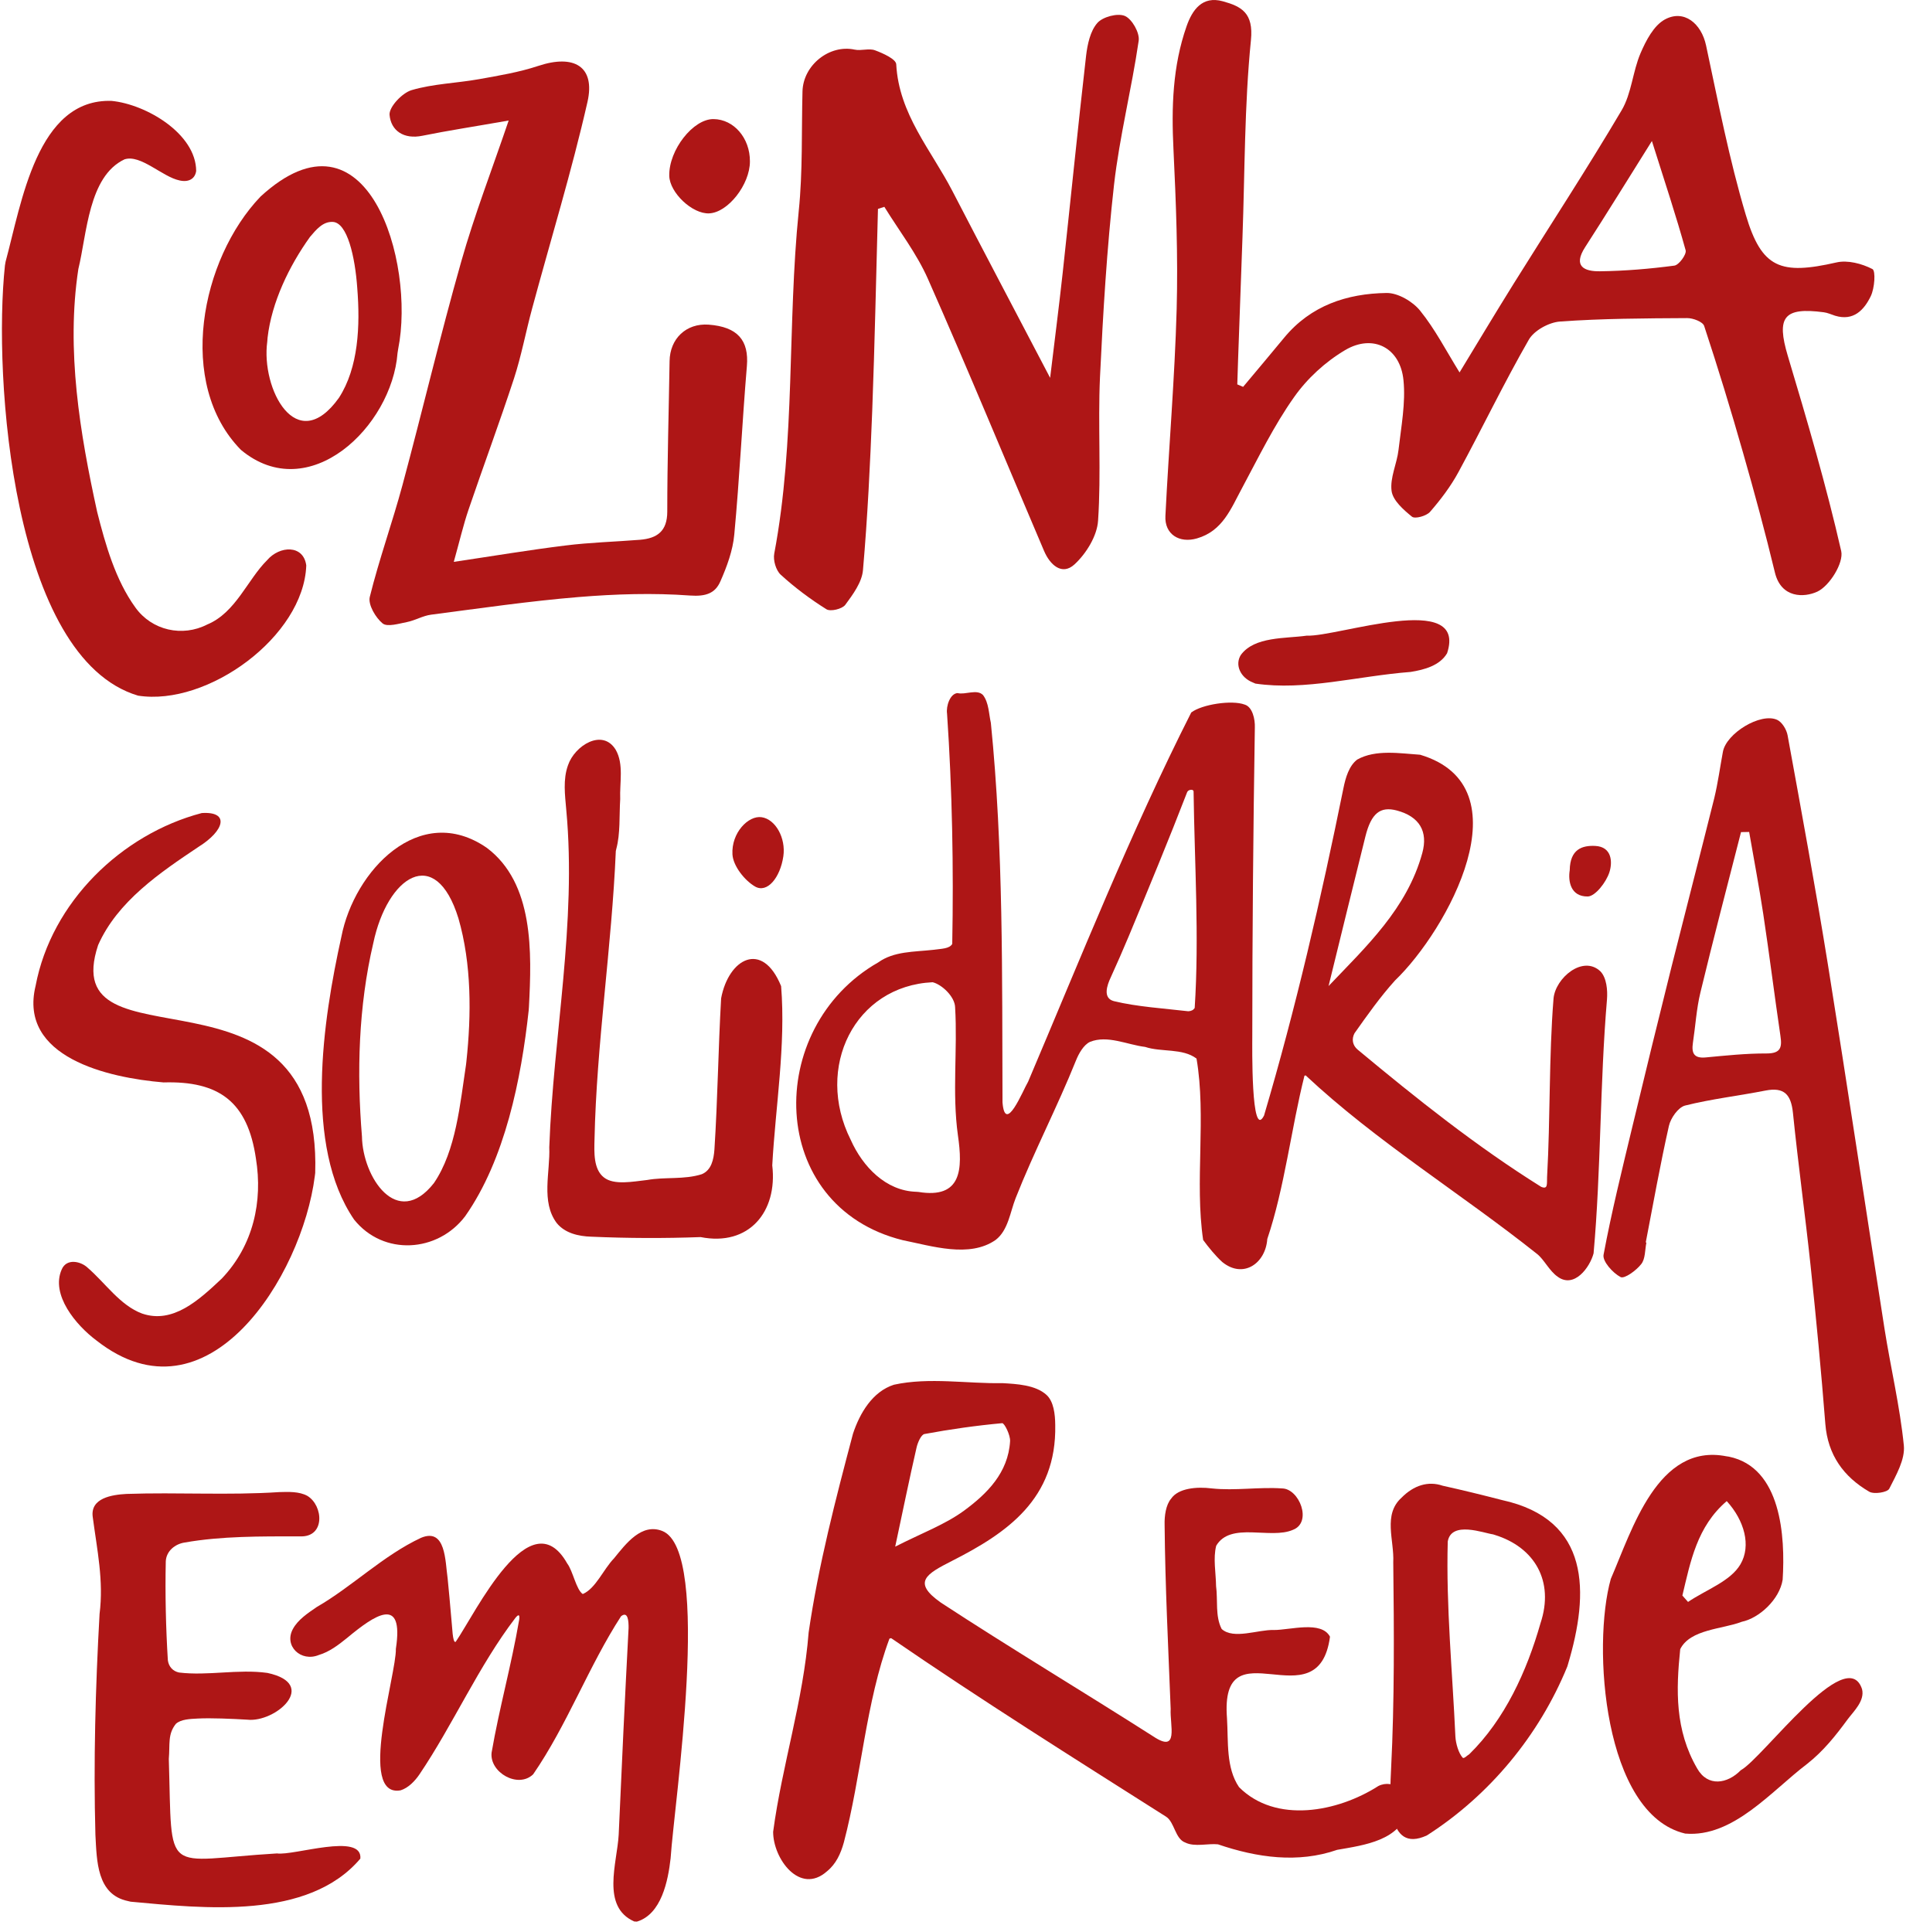
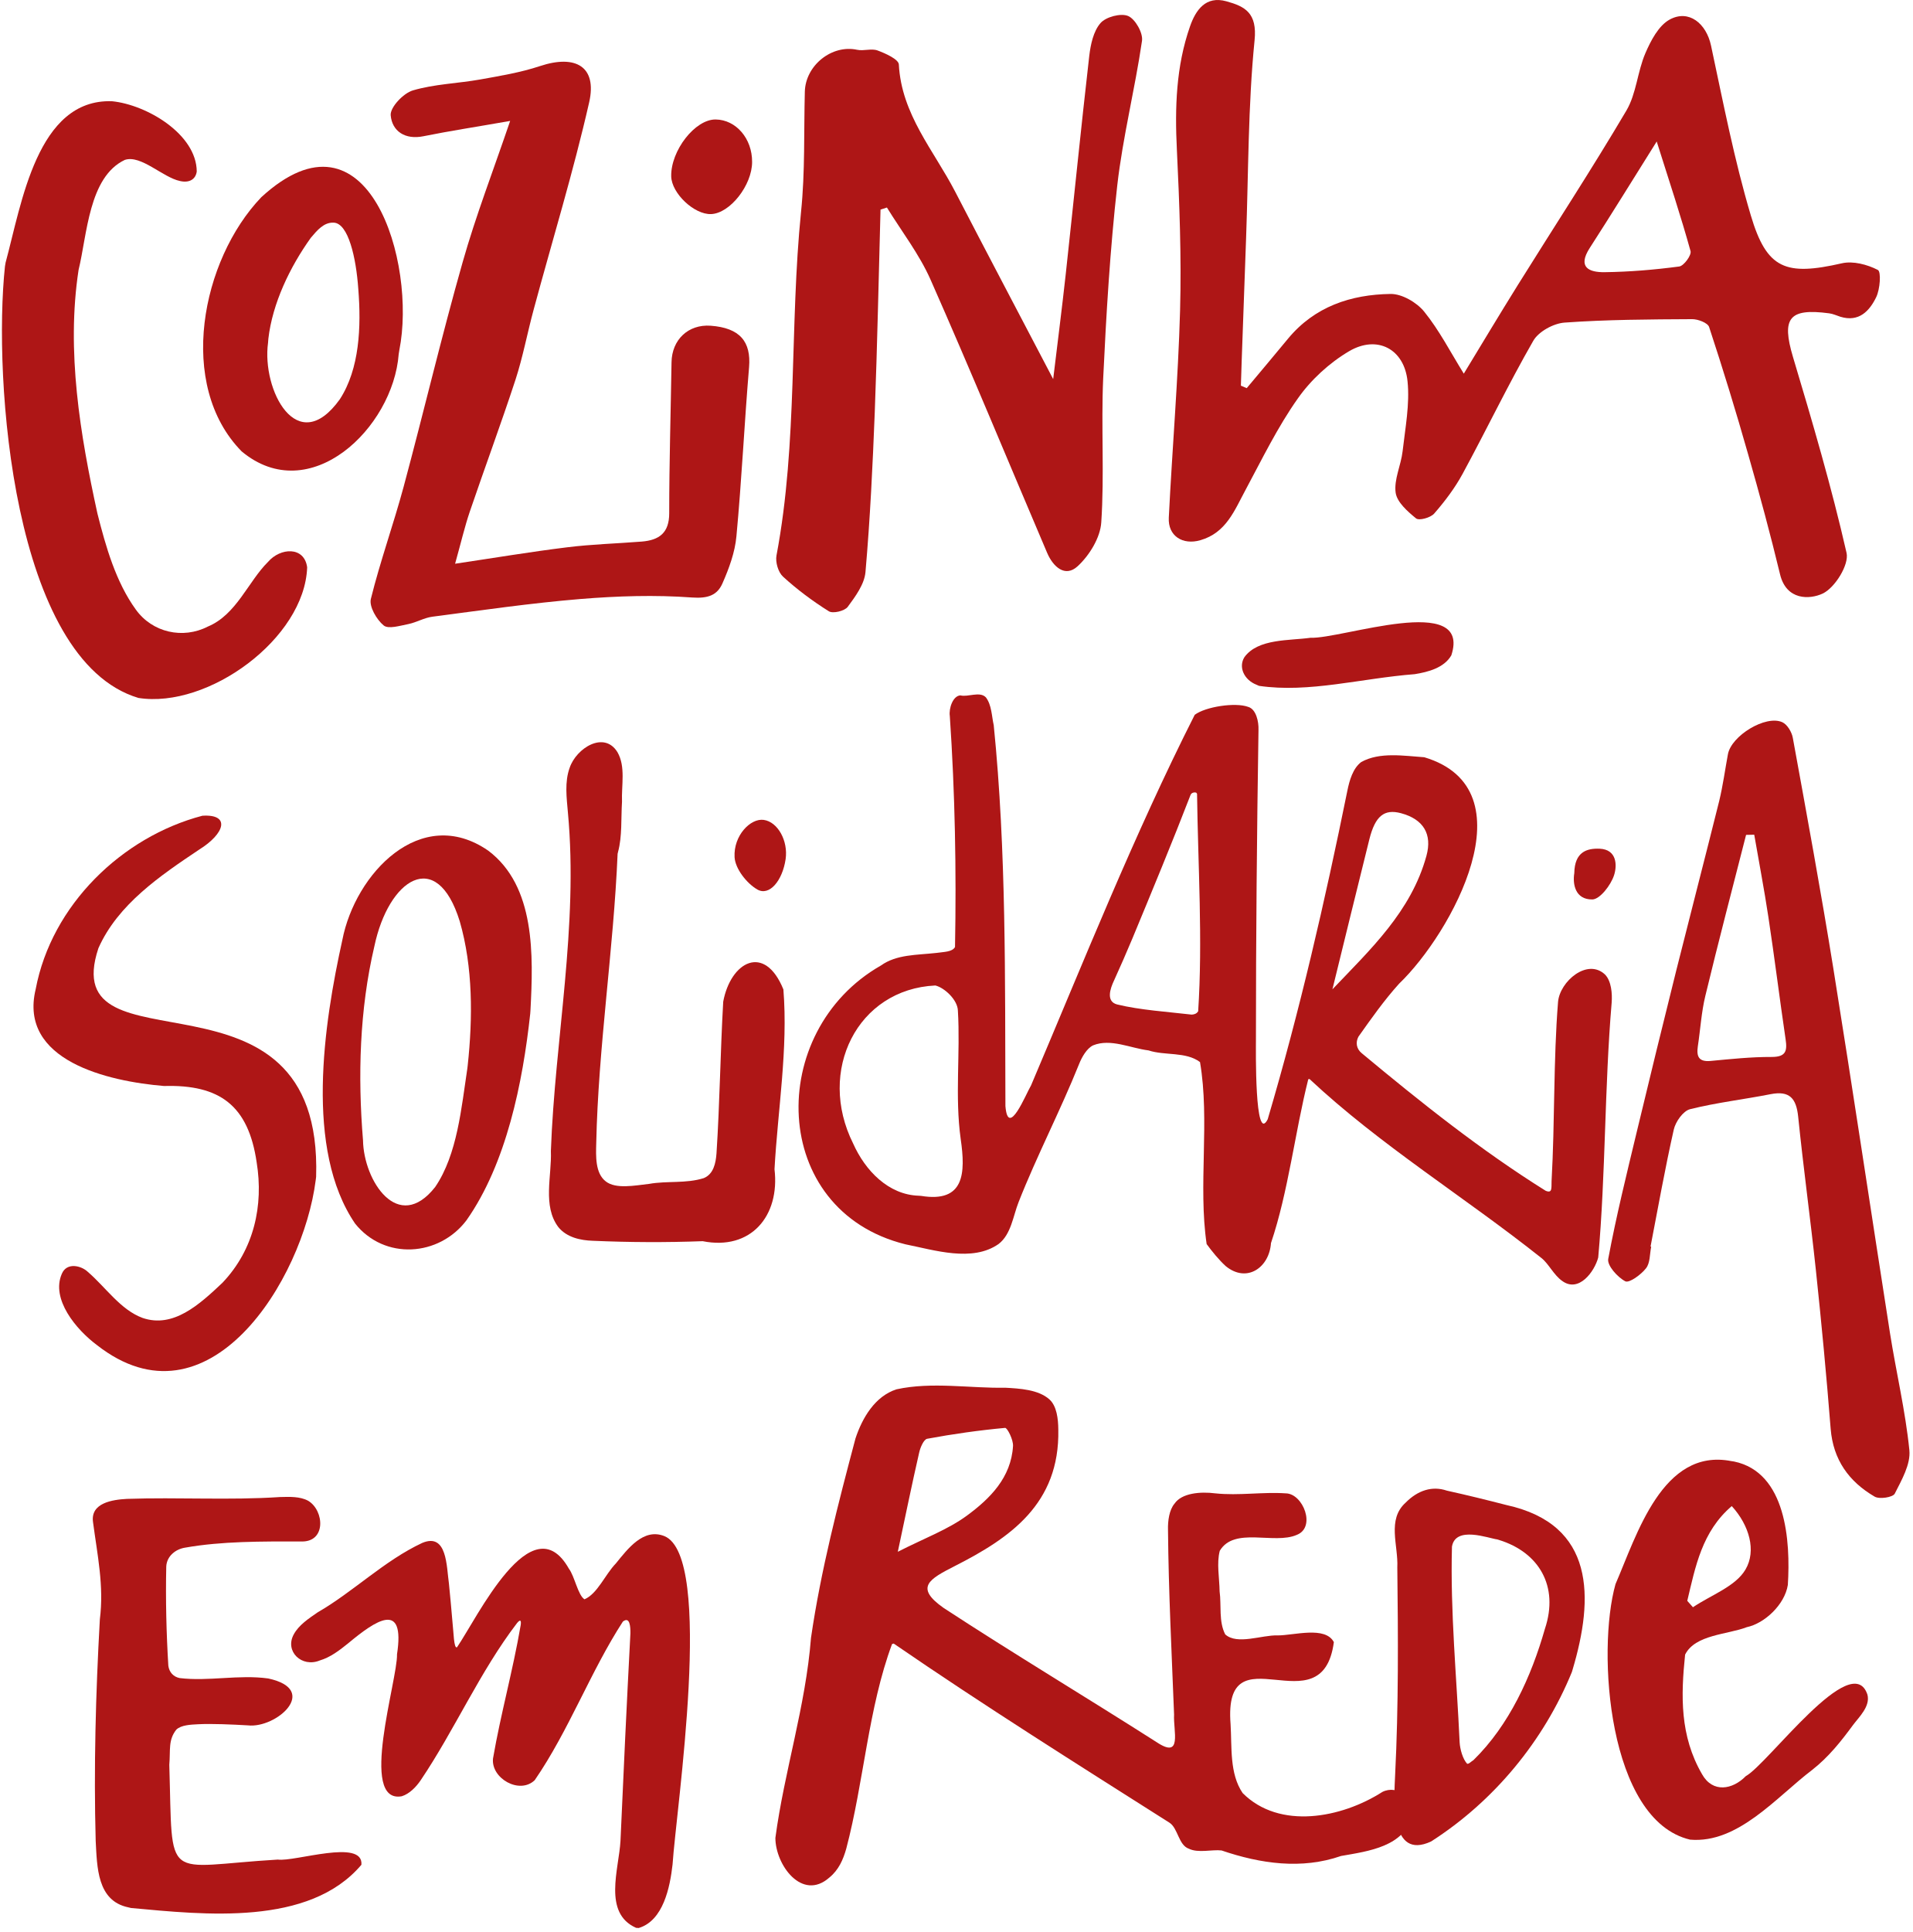
- <svg xmlns="http://www.w3.org/2000/svg" viewBox="0 0 239.7 242.21">
+ <svg xmlns="http://www.w3.org/2000/svg" viewBox="0.00 0.00 239.00 241.41">
  <defs>
    <clipPath id="clip-0">
      <path clip-rule="nonzero" d="M 0.24 12 L 39 12 L 39 88 L 0.24 88 Z M 0.24 12 " />
    </clipPath>
  </defs>
  <path fill="#AE1616" d="M 166.53 123.62 C 171.25 118.66 176.37 113.91 178.28 106.94 C 179.02 104.24 177.93 102.37 175.09 101.61 C 173.01 101.06 171.88 101.95 171.15 104.86 C 169.59 111.11 168.07 117.36 166.53 123.62 M 149.5 99.04 C 149.33 98.98 148.91 99.01 148.79 99.35 C 146.57 105.11 143.96 111.41 141.52 117.29 C 140.78 119.05 140.02 120.8 139.23 122.53 C 138.75 123.54 138.21 125.14 139.62 125.51 C 142.48 126.21 145.95 126.43 148.95 126.78 C 149.32 126.76 149.58 126.63 149.75 126.37 C 150.33 117.48 149.73 108.18 149.61 99.18 Z M 115.12 149.43 C 120.55 150.32 120.69 146.59 120.07 142.32 C 119.33 137 120.04 131.61 119.72 126.29 C 119.69 124.94 118.04 123.41 116.9 123.14 C 107.16 123.6 102.08 133.8 106.63 142.89 C 108.14 146.28 111.05 149.3 114.84 149.41 Z M 163.51 134.86 C 161.84 141.49 161.02 148.91 158.85 155.33 C 158.64 158.39 155.83 160.36 153.2 158.21 C 152.36 157.45 151.45 156.33 150.81 155.45 C 149.73 148.15 151.23 140 149.98 132.71 C 148.22 131.38 145.58 131.93 143.54 131.25 C 141.3 130.98 138.81 129.73 136.62 130.62 C 135.82 131 135.21 132.1 134.87 132.95 C 132.52 138.8 129.59 144.41 127.31 150.2 C 126.62 151.94 126.38 154.23 124.81 155.44 C 121.52 157.75 116.78 156.2 113.16 155.48 C 96.11 151.25 95.71 128.85 110.09 120.65 C 112.06 119.24 114.56 119.35 117.05 119.07 C 118 118.93 119 118.96 119.36 118.34 C 119.54 108.77 119.36 99.04 118.71 89.47 C 118.57 88.52 119.09 86.95 120.03 86.89 C 120.98 87.14 122.46 86.34 123.22 87.14 C 123.95 88.1 123.94 89.47 124.2 90.62 C 125.79 106.4 125.6 122.4 125.66 138.2 C 125.99 142.3 128.22 136.7 128.87 135.61 C 135.4 120.24 141.74 104.29 149.32 89.32 C 150.67 88.3 154.41 87.73 156.01 88.33 C 157 88.62 157.33 90.18 157.29 91.21 C 157.09 104.01 156.97 117.05 156.97 129.99 C 156.97 130.98 156.8 143.06 158.44 139.86 C 162.42 126.4 165.58 112.68 168.4 98.79 C 168.66 97.51 169.09 96 170.13 95.22 C 172.44 93.93 175.48 94.45 178.01 94.62 C 191.38 98.61 181.41 116.64 174.86 122.92 C 173 124.98 171.37 127.29 169.78 129.54 C 169.4 130.26 169.53 131.05 170.18 131.59 C 177.62 137.78 185.07 143.72 193.18 148.79 C 194.03 149.14 193.89 148.48 193.92 147.57 C 194.34 140.14 194.14 132.52 194.73 125.18 C 194.96 122.63 198.4 119.68 200.61 121.78 C 201.39 122.59 201.52 124.15 201.43 125.29 C 200.53 135.91 200.69 146.68 199.75 157.13 C 199.28 158.9 197.32 161.57 195.25 160.06 C 194.19 159.32 193.56 157.91 192.66 157.2 C 183.12 149.61 172.5 143.1 163.66 134.82 Z M 163.51 134.86 " />
  <path fill="#AE1616" d="M 207.06 17.68 C 203.96 22.62 201.38 26.82 198.7 30.97 C 197.12 33.41 198.61 34.04 200.55 34.01 C 203.66 33.97 206.78 33.71 209.87 33.3 C 210.45 33.23 211.43 31.88 211.29 31.38 C 210.1 27.08 208.69 22.84 207.06 17.68 M 155.82 48.5 C 157.54 46.45 159.27 44.39 160.98 42.32 C 164.31 38.3 168.84 36.8 173.8 36.73 C 175.22 36.71 177.07 37.79 178 38.94 C 179.88 41.26 181.27 43.98 182.95 46.69 C 185.07 43.2 187.37 39.36 189.73 35.57 C 194.25 28.32 198.93 21.17 203.27 13.82 C 204.52 11.7 204.65 8.96 205.64 6.66 C 206.32 5.08 207.29 3.21 208.67 2.45 C 211.07 1.13 213.26 2.93 213.85 5.7 C 215.37 12.8 216.75 19.96 218.82 26.91 C 220.82 33.65 223.19 34.5 230.2 32.9 C 231.6 32.58 233.38 33.05 234.7 33.73 C 235.13 33.95 234.98 36.14 234.49 37.14 C 233.66 38.85 232.34 40.29 230.02 39.58 C 229.55 39.43 229.09 39.21 228.61 39.15 C 223.57 38.48 222.65 39.76 224.09 44.6 C 226.52 52.71 228.91 60.85 230.79 69.09 C 231.12 70.57 229.33 73.45 227.8 74.17 C 226.17 74.93 223.27 75.03 222.48 71.78 C 221.27 66.76 219.92 61.77 218.5 56.81 C 216.98 51.46 215.35 46.14 213.61 40.86 C 213.44 40.34 212.21 39.87 211.48 39.88 C 206.16 39.91 200.84 39.93 195.54 40.31 C 194.16 40.41 192.29 41.43 191.63 42.59 C 188.51 48.02 185.8 53.68 182.81 59.19 C 181.84 60.98 180.59 62.63 179.25 64.17 C 178.8 64.69 177.37 65.08 176.99 64.78 C 175.92 63.91 174.59 62.74 174.43 61.55 C 174.21 59.9 175.1 58.14 175.3 56.4 C 175.63 53.49 176.21 50.52 175.92 47.66 C 175.52 43.6 172.12 41.82 168.61 43.89 C 166.14 45.35 163.84 47.46 162.2 49.8 C 159.68 53.36 157.75 57.34 155.68 61.2 C 154.29 63.77 153.26 66.57 150.03 67.5 C 147.82 68.14 145.96 66.98 146.08 64.68 C 146.51 56.04 147.25 47.41 147.49 38.77 C 147.67 32.09 147.41 25.39 147.09 18.72 C 146.83 13.47 146.98 8.3 148.73 3.3 C 149.45 1.24 150.7 -0.55 153.27 0.16 C 155.6 0.8 157.15 1.61 156.8 5.04 C 155.98 13.23 156.04 21.52 155.74 29.77 C 155.55 34.87 155.37 39.97 155.19 45.08 C 155.16 46.11 155.12 47.15 155.09 48.19 C 155.33 48.29 155.57 48.4 155.82 48.5 " />
  <path fill="#AE1616" d="M 110.05 26.19 C 109.82 34.63 109.65 43.07 109.33 51.52 C 109.07 58.18 108.75 64.84 108.17 71.48 C 108.04 73 106.91 74.53 105.95 75.83 C 105.56 76.35 104.1 76.7 103.59 76.38 C 101.56 75.11 99.62 73.66 97.86 72.05 C 97.26 71.5 96.89 70.23 97.05 69.4 C 99.73 55.2 98.67 40.73 100.12 26.44 C 100.63 21.48 100.46 16.45 100.59 11.45 C 100.68 8.15 103.98 5.54 107.12 6.22 C 107.95 6.4 108.93 6.02 109.69 6.31 C 110.69 6.68 112.31 7.41 112.34 8.06 C 112.67 14.3 116.72 18.81 119.38 23.95 C 123.21 31.35 127.1 38.71 130.96 46.09 C 131.14 46.43 131.32 46.77 131.63 47.37 C 132.18 42.8 132.73 38.53 133.2 34.25 C 134.19 25.16 135.1 16.05 136.14 6.97 C 136.31 5.55 136.66 3.9 137.54 2.89 C 138.21 2.11 140.09 1.61 141 2 C 141.89 2.38 142.88 4.12 142.73 5.11 C 141.85 11.15 140.33 17.11 139.64 23.16 C 138.74 31.17 138.26 39.24 137.88 47.29 C 137.61 53.28 138.04 59.3 137.64 65.27 C 137.52 67.19 136.15 69.41 134.68 70.76 C 133.11 72.2 131.61 70.81 130.87 69.07 C 126.02 57.7 121.31 46.27 116.31 34.96 C 114.9 31.77 112.7 28.93 110.85 25.93 C 110.59 26.01 110.32 26.1 110.05 26.19 " />
  <path fill="#AE1616" d="M 219.25 104.3 C 218.91 104.3 218.57 104.31 218.23 104.32 C 216.52 111.02 214.76 117.71 213.14 124.43 C 212.64 126.49 212.52 128.64 212.2 130.74 C 212.02 131.99 212.29 132.7 213.78 132.57 C 216.32 132.33 218.88 132.06 221.43 132.07 C 223.21 132.07 223.39 131.32 223.17 129.86 C 222.42 124.78 221.79 119.68 221.02 114.6 C 220.5 111.15 219.84 107.73 219.25 104.3 M 206.37 155.78 C 206.18 156.7 206.25 157.82 205.72 158.48 C 205.1 159.28 203.61 160.36 203.13 160.1 C 202.16 159.59 200.85 158.13 201 157.31 C 202 151.96 203.31 146.67 204.58 141.38 C 206.2 134.64 207.84 127.92 209.52 121.2 C 211.29 114.15 213.12 107.11 214.88 100.05 C 215.34 98.14 215.6 96.19 215.96 94.25 C 216.38 91.94 220.67 89.31 222.75 90.24 C 223.38 90.52 223.94 91.47 224.07 92.19 C 225.82 101.78 227.58 111.36 229.13 120.97 C 231.57 136.17 233.84 151.39 236.22 166.6 C 236.99 171.48 238.15 176.32 238.64 181.22 C 238.81 182.97 237.67 184.94 236.81 186.64 C 236.57 187.1 234.9 187.36 234.3 187.01 C 231.09 185.14 229.11 182.41 228.8 178.52 C 228.28 171.9 227.65 165.28 226.95 158.67 C 226.27 152.28 225.39 145.91 224.74 139.52 C 224.5 137.24 223.67 136.26 221.3 136.72 C 217.95 137.38 214.53 137.77 211.22 138.6 C 210.36 138.82 209.41 140.17 209.19 141.16 C 208.1 146 207.23 150.89 206.29 155.76 C 206.31 155.77 206.34 155.77 206.37 155.78 " />
  <path fill="#AE1616" d="M 63.76 15.11 C 59.5 15.86 56.2 16.36 52.94 17.02 C 50.61 17.5 49 16.38 48.83 14.4 C 48.75 13.41 50.41 11.65 51.59 11.3 C 54.3 10.5 57.21 10.43 60.02 9.93 C 62.53 9.48 65.07 9.06 67.48 8.26 C 71.97 6.77 74.64 8.34 73.64 12.77 C 71.66 21.48 69.03 30.04 66.7 38.68 C 65.91 41.59 65.36 44.58 64.43 47.44 C 62.62 52.96 60.6 58.4 58.73 63.89 C 58.07 65.83 57.61 67.84 56.88 70.44 C 61.79 69.71 66.31 68.95 70.86 68.39 C 73.96 68 77.11 67.92 80.23 67.67 C 82.37 67.49 83.64 66.6 83.64 64.14 C 83.64 57.85 83.83 51.56 83.93 45.27 C 83.97 42.45 86.02 40.5 88.82 40.7 C 92.46 40.97 93.89 42.67 93.62 45.89 C 93.03 52.93 92.7 59.98 92.04 67.01 C 91.86 69.01 91.12 71.02 90.3 72.88 C 89.65 74.38 88.48 74.8 86.5 74.66 C 81.87 74.32 77.16 74.47 72.52 74.85 C 66.34 75.36 60.19 76.26 54.04 77.06 C 53.02 77.19 52.06 77.77 51.04 77.98 C 50 78.18 48.54 78.64 47.95 78.15 C 47.07 77.42 46.12 75.8 46.35 74.84 C 47.52 70.12 49.18 65.52 50.45 60.81 C 52.96 51.48 55.18 42.06 57.82 32.77 C 59.47 26.95 61.66 21.29 63.76 15.11 " />
  <path fill="#AE1616" d="M 39.46 147.45 C 37.87 160 26.01 178.98 12.1 168.06 C 9.51 166.13 6.34 162.32 7.73 159.16 C 8.35 157.69 10.16 158.15 10.96 158.91 C 13.21 160.84 15.05 163.66 17.82 164.68 C 21.65 165.99 24.89 163.04 27.8 160.29 C 31.77 156.12 32.95 150.6 32.08 145.25 C 31.04 138.12 27.46 135.5 20.5 135.7 C 13.53 135.12 2.29 132.55 4.46 123.6 C 6.44 113.09 15.24 104.57 25.29 101.93 C 28.84 101.7 28.12 104.16 24.88 106.17 C 20.04 109.41 14.73 113 12.3 118.48 C 6.87 134.8 40.4 118.68 39.51 147.05 Z M 39.46 147.45 " />
  <path fill="#AE1616" d="M 77.19 106.69 C 76.69 118.61 74.77 130.91 74.52 142.85 C 74.48 144.42 74.37 146.59 75.71 147.62 C 76.97 148.61 79.34 148.13 81.13 147.93 C 83.36 147.53 85.75 147.91 87.96 147.21 C 89.18 146.71 89.46 145.34 89.55 144.12 C 89.96 137.81 90.03 131.45 90.39 125.16 C 91.32 120.18 95.55 117.83 97.91 123.63 C 98.51 131.03 97.21 138.69 96.8 146.1 C 97.49 151.92 93.87 156.29 87.82 155.09 C 83.25 155.26 78.66 155.24 74.1 155.04 C 72.52 154.99 70.83 154.61 69.79 153.34 C 67.78 150.68 68.98 146.93 68.85 143.82 C 69.36 129.8 72.3 115.71 70.98 101.54 C 70.82 99.67 70.55 97.72 71.2 95.93 C 72.03 93.48 75.52 91.27 77.18 94 C 78.21 95.81 77.66 98.09 77.74 100.19 C 77.61 102.27 77.77 104.51 77.25 106.43 Z M 77.19 106.69 " />
  <path fill="#AE1616" d="M 58.46 133.08 C 59.09 127.21 59.12 120.86 57.46 115.12 C 54.58 105.8 48.55 109.86 46.79 118.24 C 44.93 126.16 44.71 134.47 45.37 142.48 C 45.45 147.55 49.77 154.2 54.39 148.32 C 57.17 144.25 57.67 138.36 58.41 133.51 Z M 66.27 126.66 C 65.34 135.25 63.3 145.37 58.31 152.47 C 54.87 157.03 48.06 157.49 44.38 152.89 C 38.07 143.64 40.46 127.97 42.79 117.44 C 44.39 109.18 52.58 100.46 61.02 106.29 C 66.93 110.73 66.66 119.39 66.3 126.23 Z M 66.27 126.66 " />
  <g clip-path="url(#clip-0)">
    <path fill="#AE1616" d="M 0.7 32.81 C 2.7 25.45 4.63 12.32 14 12.65 C 18.33 13.08 24.56 16.76 24.59 21.43 C 24.45 22.43 23.64 22.88 22.5 22.62 C 20.34 22.17 17.62 19.31 15.6 19.98 C 11.08 22.12 10.9 29.33 9.82 33.73 C 8.27 43.89 10.02 54.33 12.18 64.18 C 13.22 68.3 14.48 72.72 16.97 76.16 C 19.04 79.05 22.87 79.89 25.98 78.29 C 29.55 76.81 31.03 72.65 33.49 70.22 C 35.04 68.41 38.04 68.25 38.39 70.89 C 38.07 79.79 26.02 88.58 17.3 87.21 C 1.53 82.49 -0.87 47.23 0.62 33.28 Z M 0.7 32.81 " />
  </g>
  <path fill="#AE1616" d="M 33.5 42.84 C 32.7 48.7 37.14 57.34 42.48 49.88 C 44.94 46.08 45.16 40.83 44.78 36.1 C 44.51 32.23 43.54 27.87 41.69 27.82 C 40.47 27.77 39.64 28.78 38.85 29.71 C 36.24 33.35 34.05 37.9 33.54 42.33 Z M 49.83 44.26 C 49.12 53.5 38.71 63.5 30.2 56.4 C 22.07 48.13 25.15 32.49 32.66 24.64 C 46.05 12.35 52.09 32.87 49.91 43.75 Z M 49.83 44.26 " />
  <path fill="#AE1616" d="M 157.04 85.56 C 155.48 84.95 154.75 83.34 155.54 82.1 C 157.26 79.77 161.14 80.07 163.8 79.69 C 167.65 79.87 183.98 73.98 181.39 81.89 C 180.49 83.44 178.52 83.97 176.81 84.24 C 170.17 84.75 163.59 86.62 157.36 85.7 Z M 157.04 85.56 " />
  <path fill="#AE1616" d="M 98.19 107.35 C 97.79 110.06 96.16 112 94.66 111.15 C 93.33 110.39 91.89 108.55 91.81 107.11 C 91.66 104.4 93.81 102.21 95.46 102.45 C 97.21 102.7 98.52 105.06 98.19 107.35 " />
  <path fill="#AE1616" d="M 196.76 109.1 C 196.8 106.44 198.34 105.98 199.94 106.05 C 202.09 106.15 202.13 108.13 201.73 109.36 C 201.33 110.6 199.96 112.38 199.01 112.39 C 196.86 112.41 196.54 110.46 196.76 109.1 " />
  <path fill="#AE1616" d="M 112.21 193.9 C 115.54 192.2 118.45 191.14 120.85 189.38 C 123.73 187.26 126.37 184.64 126.61 180.69 C 126.66 179.92 125.9 178.4 125.62 178.42 C 122.36 178.72 119.11 179.18 115.88 179.78 C 115.45 179.86 115.02 180.87 114.88 181.51 C 113.98 185.43 113.18 189.36 112.21 193.9 M 111.49 205.43 C 108.52 213.42 107.97 222.64 105.77 230.99 C 105.38 232.38 104.81 233.67 103.65 234.61 C 100.25 237.61 96.91 233.02 96.91 229.65 C 98.02 221.33 100.69 213.22 101.36 204.66 C 102.59 196.21 104.75 187.92 106.92 179.74 C 107.77 177.17 109.36 174.46 112.05 173.6 C 116.45 172.63 121.33 173.49 125.63 173.4 C 127.42 173.5 129.79 173.62 131.17 174.87 C 132.08 175.7 132.26 177.3 132.27 178.64 C 132.46 187.93 126.21 192.19 119.34 195.68 C 116.13 197.32 114.27 198.34 117.94 200.92 C 126.61 206.59 135.72 212.05 144.56 217.69 C 147.82 219.86 146.62 216.29 146.74 214.24 C 146.44 206.54 146.05 198.87 145.98 191.15 C 145.95 190.06 146.13 188.66 146.8 187.88 C 147.7 186.56 150.02 186.36 151.9 186.6 C 154.82 186.91 157.83 186.4 160.7 186.6 C 162.86 186.62 164.52 190.85 162.07 191.79 C 159.24 193.03 154.26 190.73 152.45 193.78 C 152.04 195.34 152.41 197.19 152.43 198.84 C 152.67 200.61 152.3 202.6 153.13 204.22 C 154.62 205.58 157.72 204.28 159.67 204.35 C 161.71 204.36 165.63 203.14 166.71 205.19 C 165.25 216.11 152.86 203.39 153.8 215.43 C 153.98 218.32 153.65 221.61 155.31 224.05 C 159.91 228.66 167.66 227.18 172.77 223.91 C 174.64 222.96 176.88 224.7 176.56 226.74 C 175.56 230.76 171.03 231.31 167.61 231.91 C 162.69 233.62 157.57 232.89 152.67 231.22 C 151.48 231.08 149.75 231.58 148.58 231 C 147.29 230.55 147.23 228.43 146.16 227.75 C 134.61 220.42 123 213.13 111.7 205.37 Z M 111.49 205.43 " />
  <path fill="#AE1616" d="M 79.5 240.89 C 75.32 239.04 77.36 233.54 77.55 230.02 C 77.92 221.54 78.34 212.68 78.79 204.1 C 78.8 203.27 78.73 201.94 77.85 202.62 C 73.8 208.86 71.09 216.26 66.83 222.44 C 64.93 224.27 61.34 222.2 61.62 219.72 C 62.58 214.15 64.09 208.82 65.08 203.05 C 65.16 202.44 65.03 202.32 64.62 202.81 C 60 208.84 56.8 216.2 52.57 222.46 C 52 223.3 51.16 224.16 50.21 224.45 C 44.78 225.41 49.71 209.88 49.62 206.71 C 50.66 199.93 46.96 202.47 43.5 205.35 C 42.4 206.24 41.28 207.09 39.97 207.48 C 37.71 208.41 35.56 206.34 36.71 204.23 C 37.34 203.05 38.61 202.22 39.7 201.47 C 44.16 198.9 48.04 195 52.78 192.79 C 55.9 191.49 55.8 195.75 56.11 197.88 C 56.27 199.46 56.41 201.03 56.54 202.55 C 56.7 203.94 56.71 206.05 57.12 205.83 C 59.61 202.22 66.46 187.8 71.1 196.01 C 71.82 196.96 72.23 199.32 73.05 199.84 C 74.68 199.14 75.63 196.74 76.97 195.36 C 78.46 193.53 80.42 190.9 83.03 191.94 C 89.3 194.47 84.51 226.04 84.06 232.96 C 83.74 235.82 82.9 239.99 79.83 240.91 Z M 79.5 240.89 " />
  <path fill="#AE1616" d="M 16.04 238.33 C 12.12 237.52 12.14 233.28 11.96 230.04 C 11.71 220.93 11.96 211.62 12.48 202.34 C 13.01 198.14 12.17 194.33 11.62 190.15 C 11.32 187.8 14.03 187.39 15.86 187.29 C 22.25 187.07 28.66 187.48 35.01 187.06 C 36.17 187.03 37.5 186.97 38.52 187.53 C 40.54 188.74 40.81 192.78 37.56 192.61 C 32.66 192.61 27.76 192.57 23.16 193.38 C 21.95 193.56 20.85 194.44 20.78 195.73 C 20.69 199.82 20.79 204.09 21.04 208.15 C 21.15 208.94 21.66 209.52 22.45 209.68 C 26.06 210.12 29.84 209.22 33.52 209.73 C 40.04 211.13 34.53 216 30.98 215.59 C 29.07 215.48 26.46 215.36 24.77 215.45 C 23.82 215.5 22.66 215.54 22.04 216.12 C 21 217.43 21.32 218.66 21.16 220.52 C 21.62 235.56 20.26 233.22 34.72 232.36 C 36.83 232.67 45.45 229.7 45.17 233.01 C 38.63 240.73 25.53 239.25 16.37 238.41 Z M 16.04 238.33 " />
  <path fill="#AE1616" d="M 210.88 200.03 C 211.11 200.3 211.35 200.57 211.59 200.83 C 213.85 199.3 216.92 198.24 218.16 196.11 C 219.53 193.78 218.65 190.61 216.44 188.19 C 212.71 191.38 211.9 195.76 210.88 200.03 M 216.72 182.62 C 223.27 183.97 223.79 192.61 223.45 198.04 C 223.06 200.52 220.52 202.86 218.32 203.32 C 215.92 204.25 211.86 204.24 210.61 206.75 C 210.08 211.87 209.94 216.89 212.73 221.7 C 214.06 224.06 216.53 223.64 218.2 221.93 C 220.96 220.43 231.48 205.93 233.4 211.76 C 233.77 213.22 232.35 214.54 231.61 215.53 C 230.09 217.6 228.56 219.53 226.5 221.15 C 222.05 224.52 217.24 230.39 211.23 229.87 C 200.97 227.45 199.55 206.32 201.91 197.94 C 204.57 191.82 207.78 180.88 216.39 182.57 Z M 216.72 182.62 " />
  <path fill="#AE1616" d="M 187.15 192.36 C 186.01 192.21 181.91 190.62 181.47 193.26 C 181.25 201.41 182.06 209.58 182.43 217.73 C 182.48 218.57 182.82 219.8 183.36 220.38 C 183.56 220.47 183.89 220.08 184.16 219.93 C 188.62 215.57 191.38 209.52 193.09 203.52 C 194.87 198.19 192.32 193.96 187.37 192.43 Z M 196.46 208.92 C 192.94 217.54 186.72 225.07 178.86 230.1 C 173.71 232.49 174.22 224.87 174.37 221.72 C 174.8 213.18 174.74 204.5 174.64 195.86 C 174.78 193.09 173.32 189.89 175.68 187.76 C 177.21 186.21 179.02 185.64 180.83 186.26 C 183.32 186.81 185.8 187.42 188.28 188.06 C 199.38 190.49 199.23 199.65 196.54 208.65 Z M 196.46 208.92 " />
  <path fill="#AE1616" d="M 94 20.24 C 94 23.14 91.24 26.66 88.88 26.75 C 86.78 26.84 83.94 24.16 83.89 22.04 C 83.82 18.82 86.88 14.89 89.45 14.93 C 91.99 14.96 94.02 17.32 94 20.24 " />
</svg>
